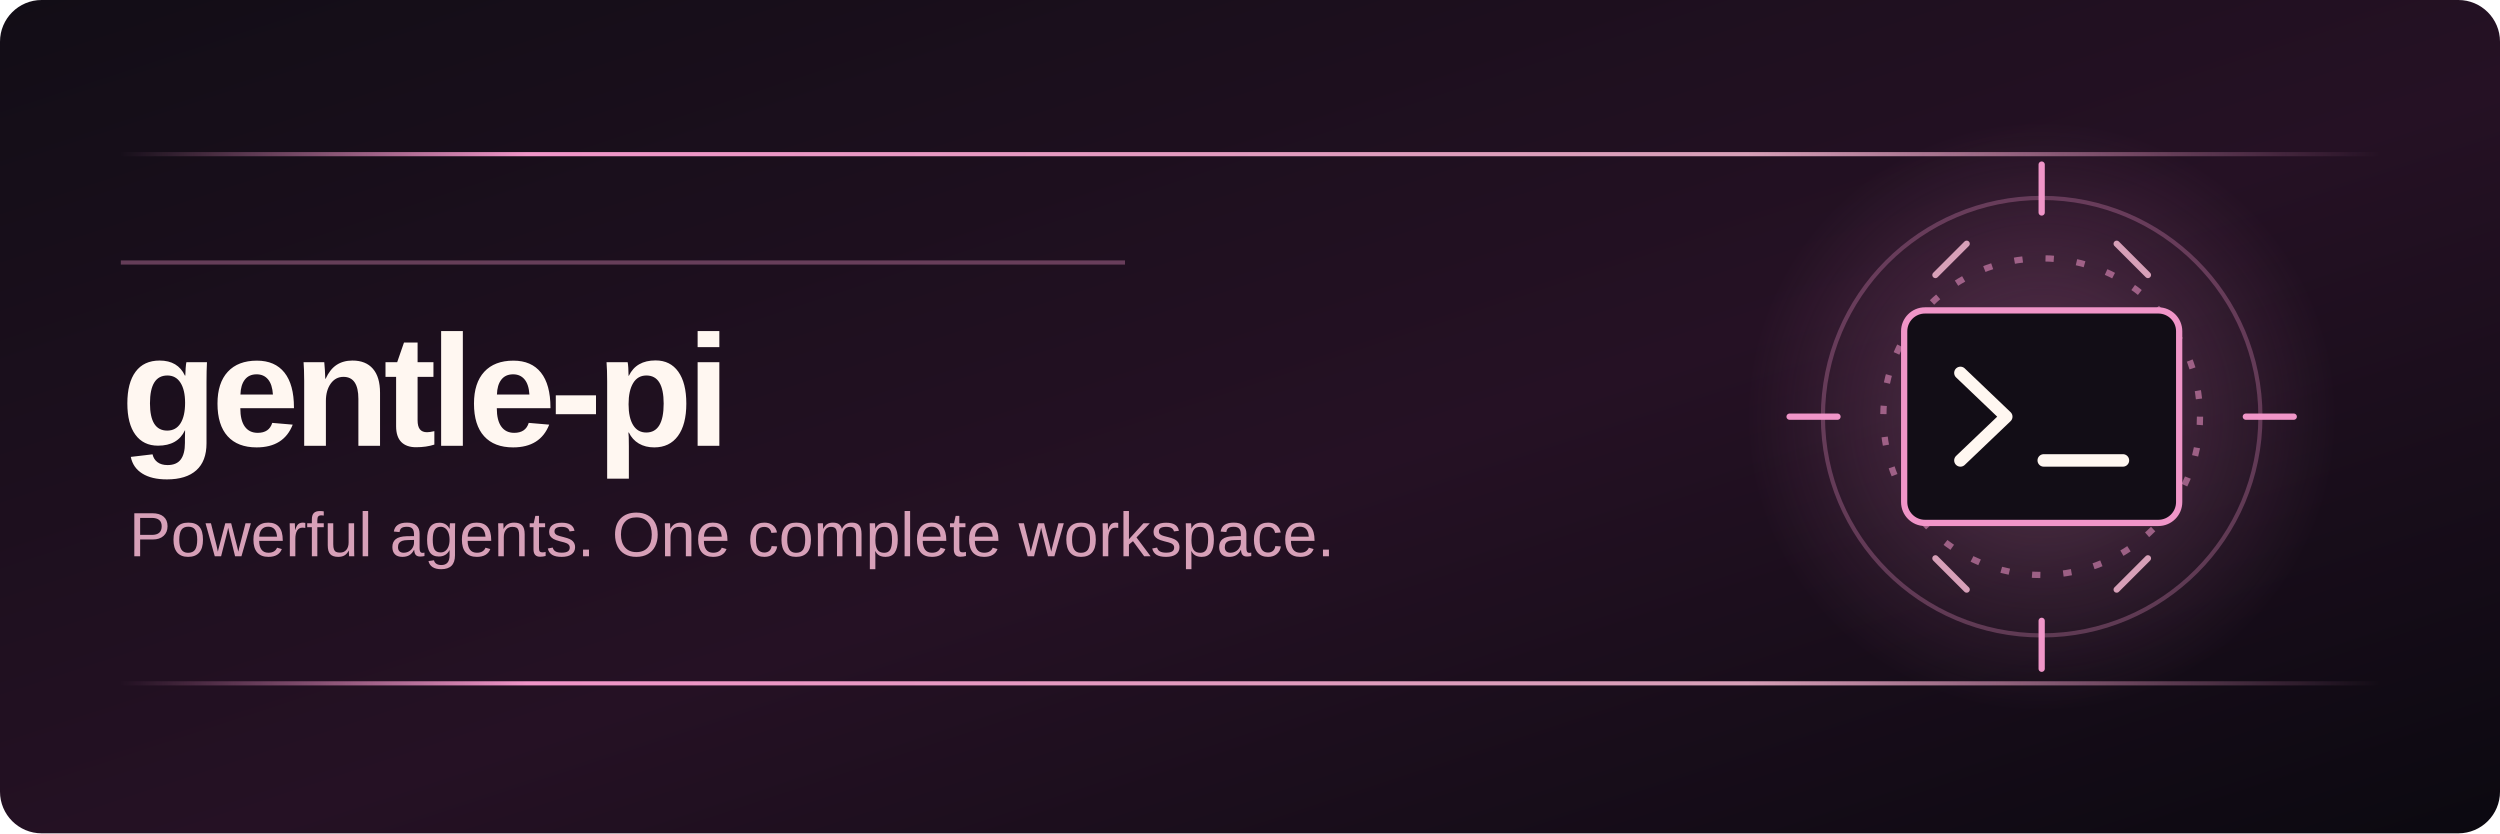
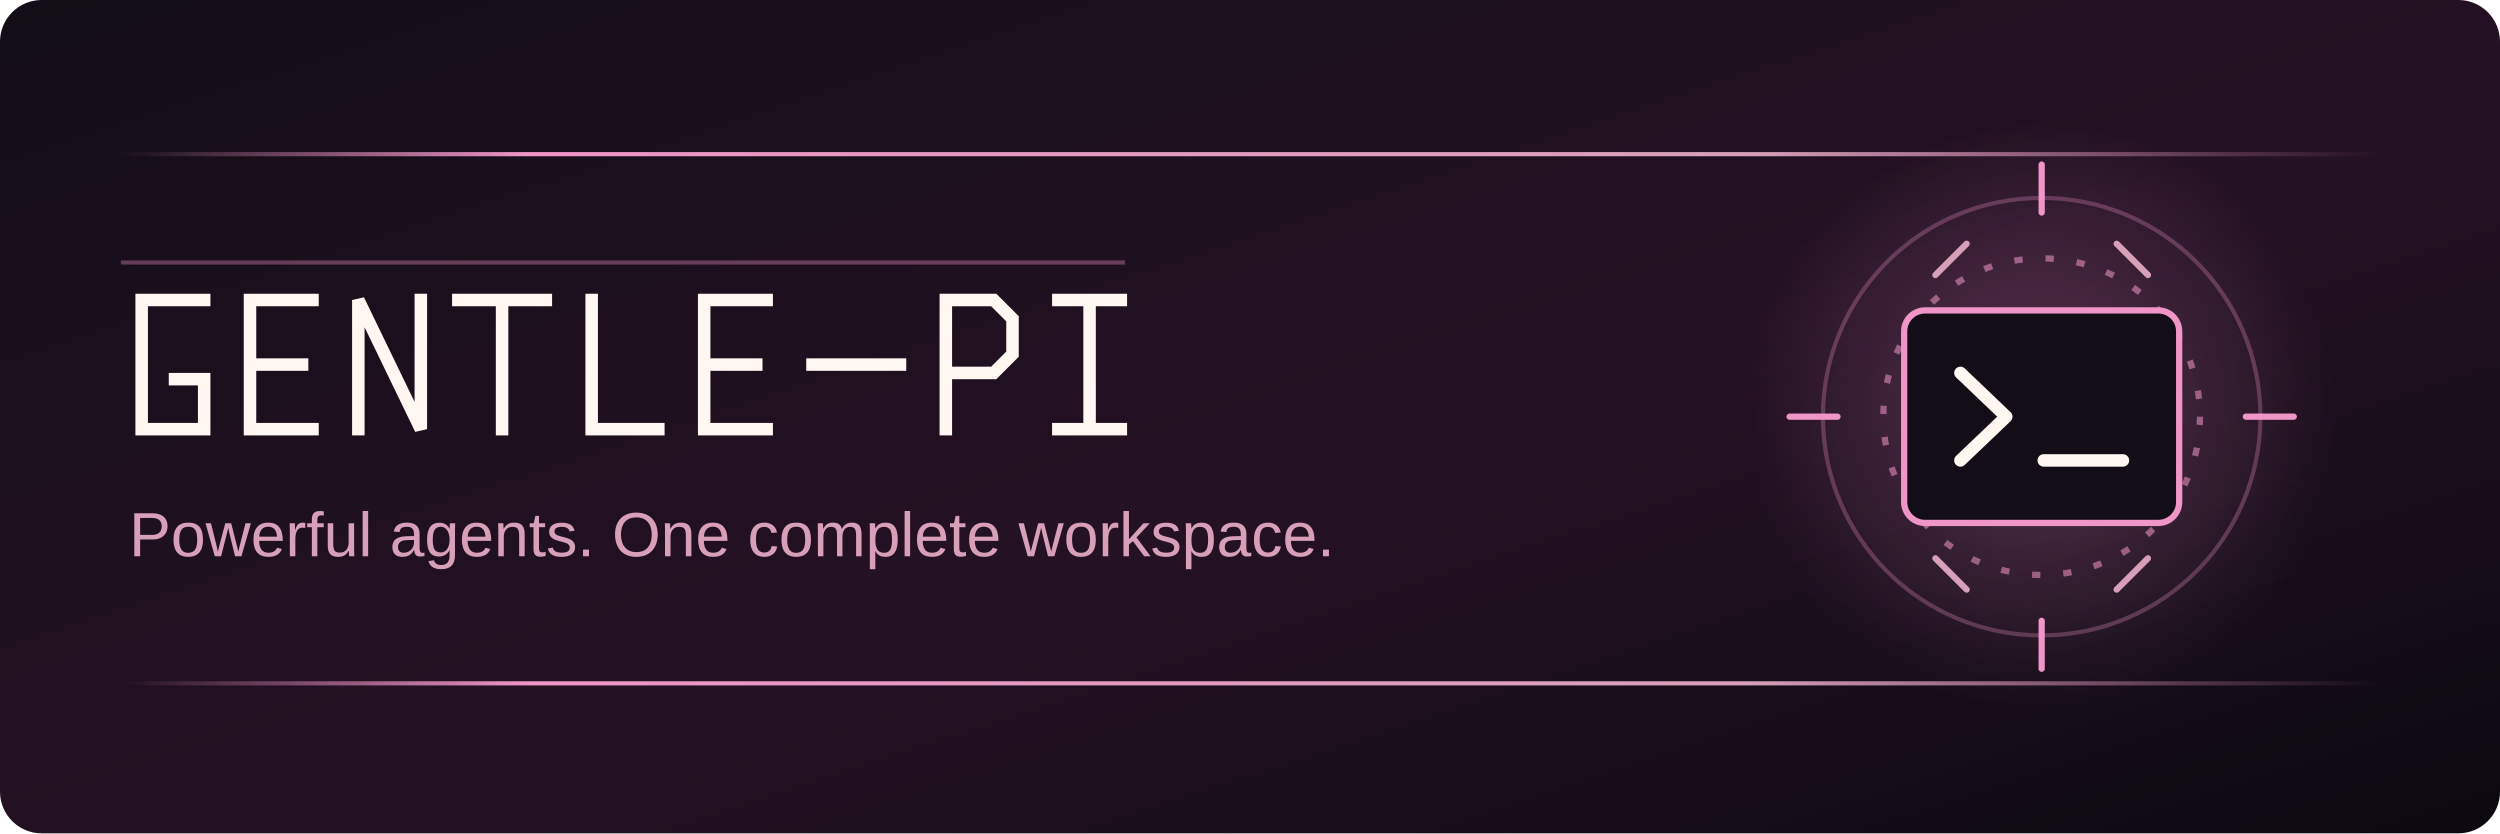
<svg xmlns="http://www.w3.org/2000/svg" width="1200" height="400" viewBox="0 0 1200 400" role="img" aria-labelledby="banner-title banner-desc">
  <defs>
    <linearGradient id="banner-bg" x1="0" y1="0" x2="1" y2="1">
      <stop stop-color="#120d16" />
      <stop offset=".55" stop-color="#251124" />
      <stop offset="1" stop-color="#0b0910" />
    </linearGradient>
    <linearGradient id="banner-rule" x1="0" x2="1">
      <stop stop-color="#f095c8" stop-opacity="0" />
      <stop offset=".18" stop-color="#f095c8" />
      <stop offset=".72" stop-color="#d7a0b8" />
      <stop offset="1" stop-color="#f095c8" stop-opacity="0" />
    </linearGradient>
    <radialGradient id="banner-glow">
      <stop stop-color="#f095c8" stop-opacity=".28" />
      <stop offset="1" stop-color="#f095c8" stop-opacity="0" />
    </radialGradient>
  </defs>
  <rect width="1200" height="400" rx="20" fill="url(#banner-bg)" />
  <path d="M54 74H1146M54 328H1146" stroke="url(#banner-rule)" stroke-width="2" />
  <path d="M58 126H540" stroke="#f095c8" stroke-opacity=".35" stroke-width="2" />
-   <text x="58" y="214" fill="#fff7f1" font-family="Arial, Helvetica, sans-serif" font-size="76" font-weight="700" letter-spacing="-3">gentle-pi</text>
+   <g aria-label="GENTLE-PI" fill="none" stroke="#fff7f1" stroke-width="6" stroke-linecap="square" stroke-linejoin="miter">
+     <path d="M98 144H68V206H98V182H84" />
+     <path d="M150 144H120V206H150M120 175H145" />
+     <path d="M172 206V144L202 206V144" />
+     <path d="M220 144H262M241 144V206" />
+     <path d="M284 144V206H316" />
+     <path d="M368 144H338V206H368M338 175H363" />
+     <path d="M390 175H432" />
+     <path d="M454 206V144H477L486 153V170L477 179H454" />
+     <path d="M508 144H538M523 144V206M508 206H538" />
+   </g>
  <text x="62" y="267" fill="#d7a0b8" font-family="Arial, Helvetica, sans-serif" font-size="30">Powerful agents. One complete workspace.</text>
  <g transform="translate(838 74)">
    <circle cx="142" cy="126" r="142" fill="url(#banner-glow)" />
    <circle cx="142" cy="126" r="105" fill="none" stroke="#f095c8" stroke-opacity=".28" stroke-width="2" />
    <circle cx="142" cy="126" r="76" fill="none" stroke="#f095c8" stroke-opacity=".55" stroke-width="3" stroke-dasharray="4 11" />
    <path d="M142 5V28M142 224V247M21 126H44M240 126H263" stroke="#f095c8" stroke-width="3" stroke-linecap="round" />
    <rect x="76" y="75" width="132" height="102" rx="10" fill="#120d16" stroke="#f095c8" stroke-width="3" />
    <path d="M103 105l22 21-22 21M143 147h38" fill="none" stroke="#fff7f1" stroke-width="6" stroke-linecap="round" stroke-linejoin="round" />
    <path d="M91 58L106 43M193 58l-15-15M91 194l15 15M193 194l-15 15" stroke="#d7a0b8" stroke-width="3" stroke-linecap="round" />
  </g>
</svg>
